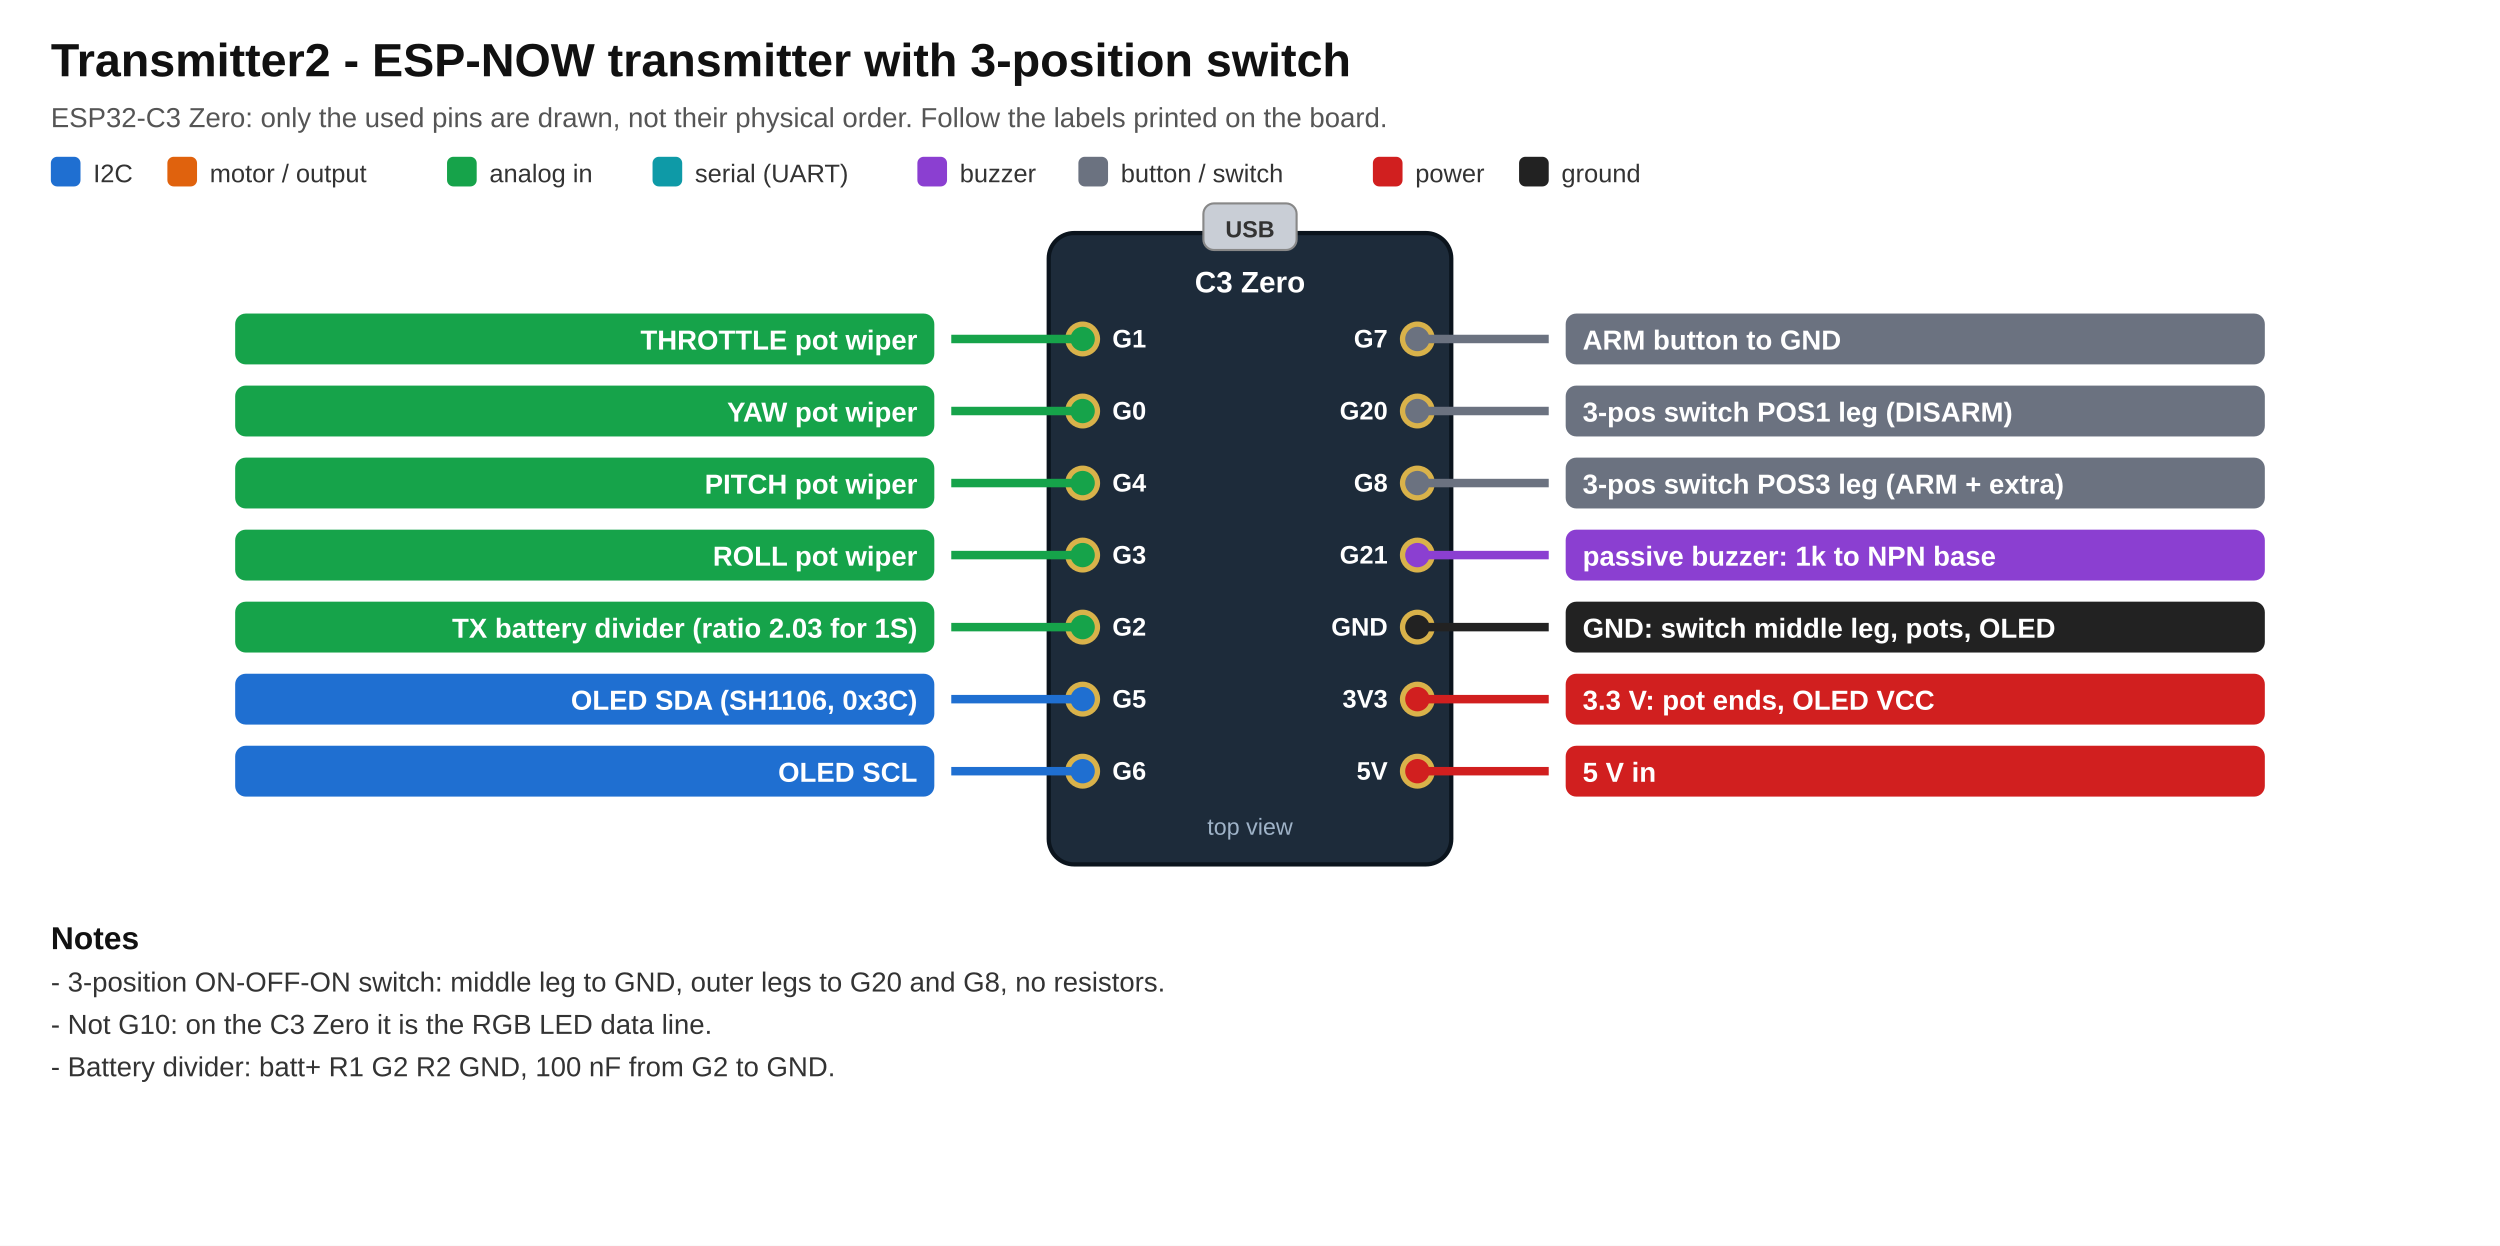
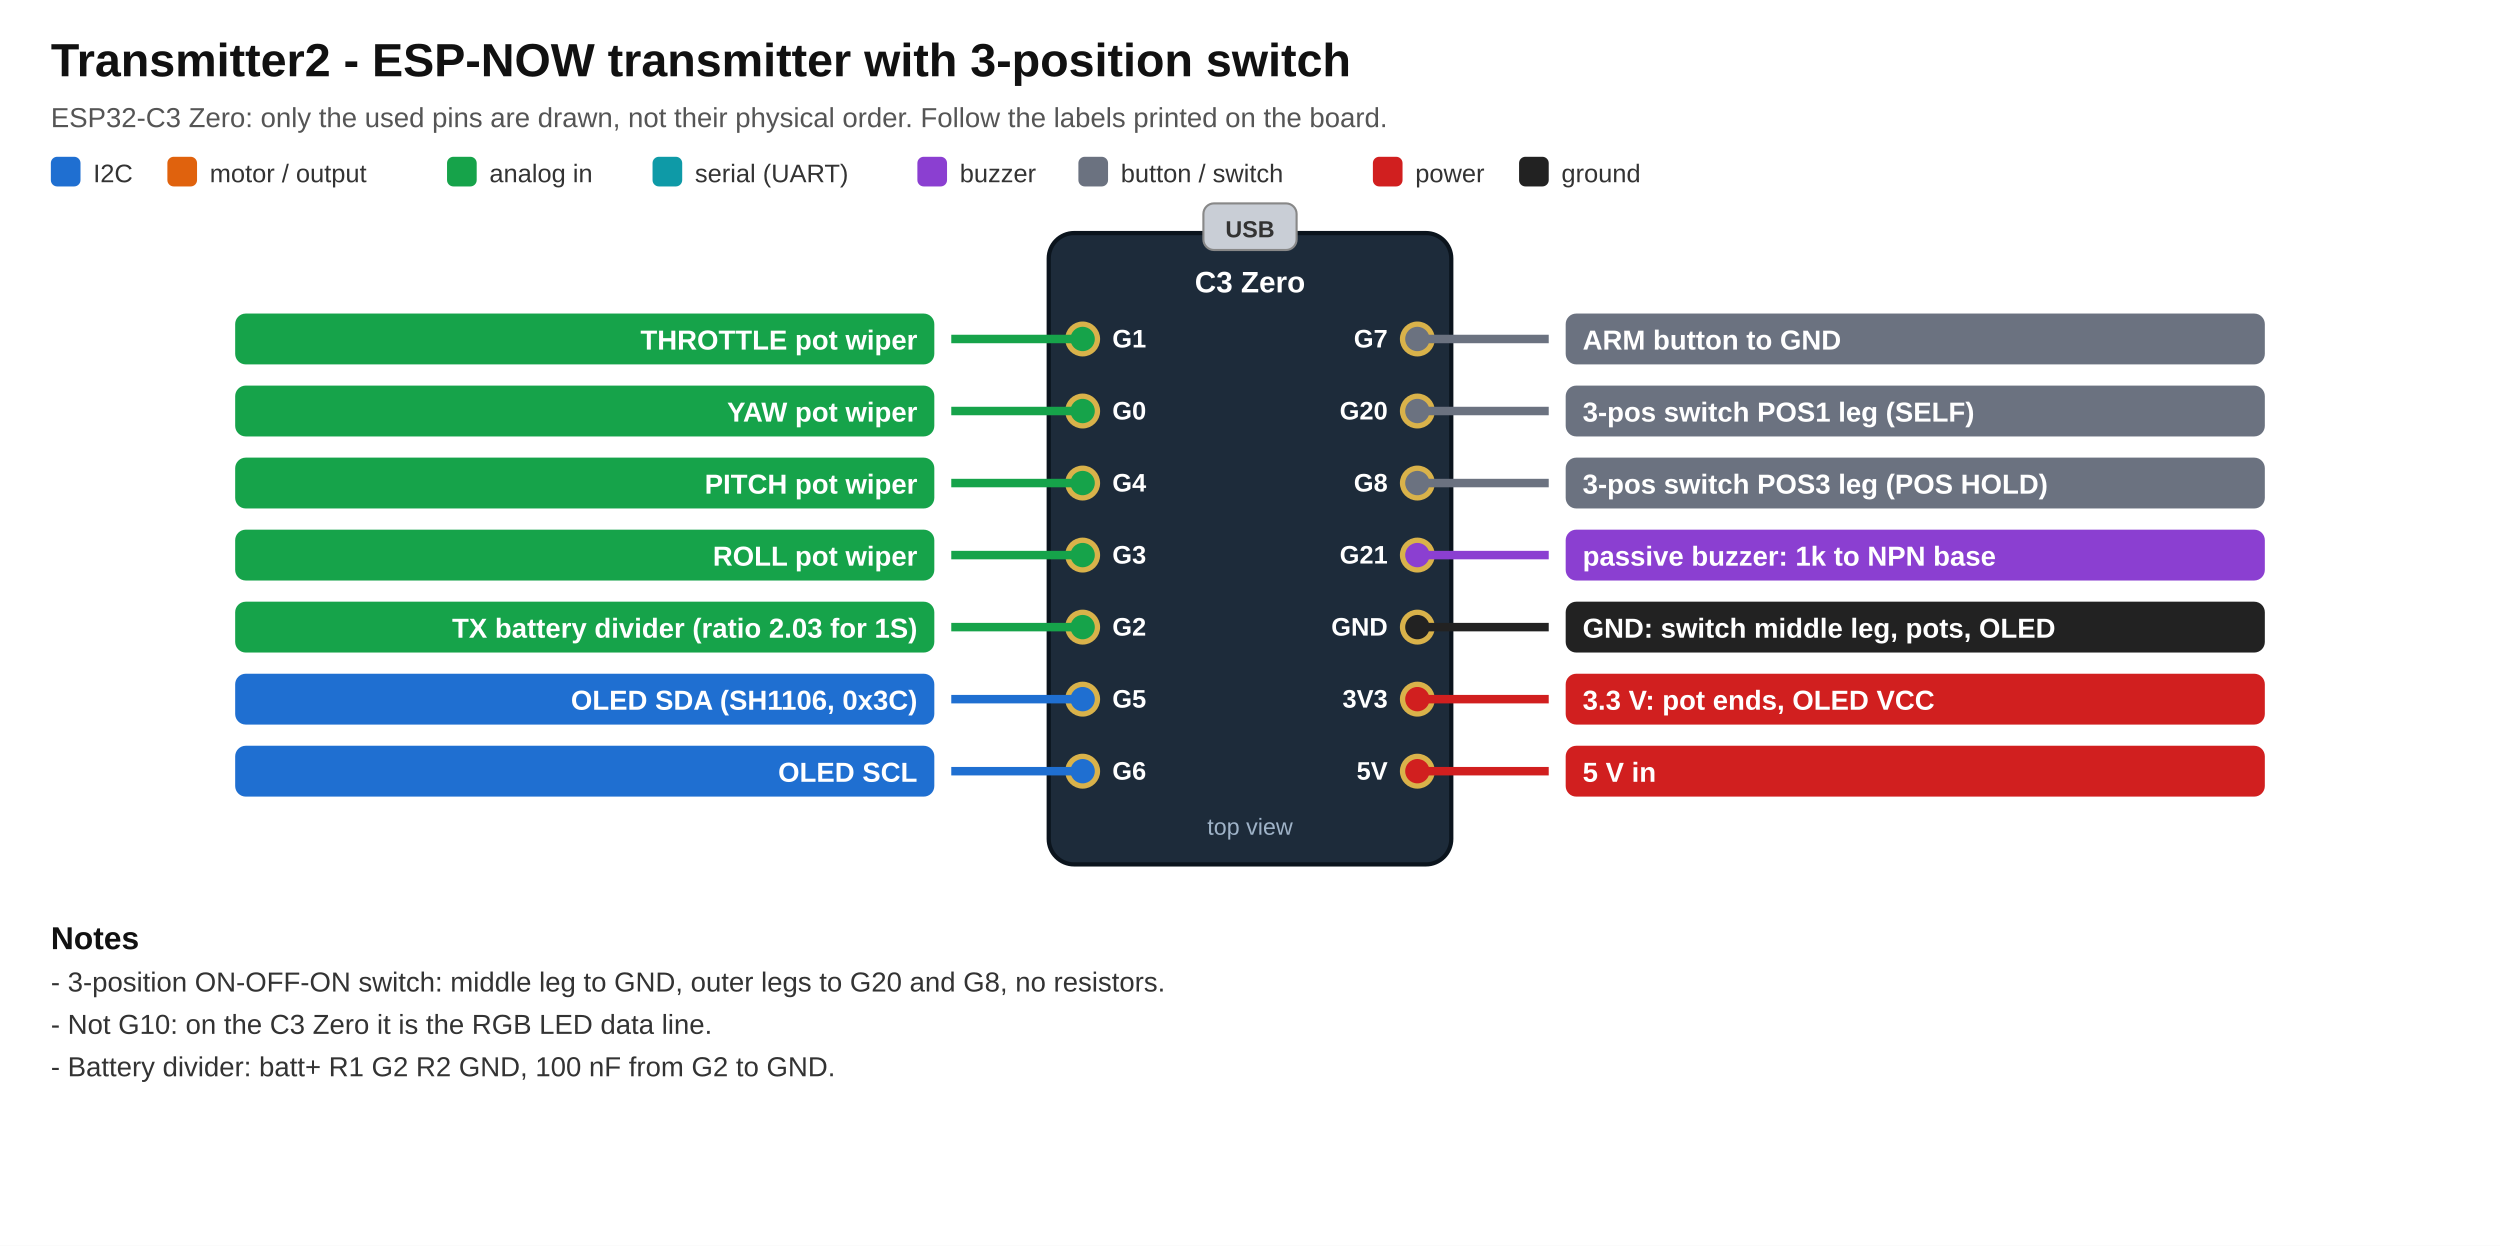
<svg xmlns="http://www.w3.org/2000/svg" width="1180" height="588" viewBox="0 0 1180 588" font-family="Segoe UI, Arial, sans-serif">
  <rect width="100%" height="100%" fill="#ffffff" />
  <text x="24.0" y="36.0" font-size="22" fill="#111" text-anchor="start" font-weight="bold">Transmitter2 - ESP-NOW transmitter with 3-position switch</text>
  <text x="24.0" y="60.0" font-size="13" fill="#555" text-anchor="start">ESP32-C3 Zero: only the used pins are drawn, not their physical order. Follow the labels printed on the board.</text>
  <rect x="24" y="74" width="14" height="14" rx="3" fill="#1f6fd1" />
  <text x="44.0" y="86.0" font-size="12" fill="#333" text-anchor="start">I2C</text>
  <rect x="79" y="74" width="14" height="14" rx="3" fill="#e0620d" />
  <text x="99.0" y="86.0" font-size="12" fill="#333" text-anchor="start">motor / output</text>
  <rect x="211" y="74" width="14" height="14" rx="3" fill="#16a34a" />
  <text x="231.0" y="86.0" font-size="12" fill="#333" text-anchor="start">analog in</text>
  <rect x="308" y="74" width="14" height="14" rx="3" fill="#0e9aa7" />
  <text x="328.0" y="86.0" font-size="12" fill="#333" text-anchor="start">serial (UART)</text>
  <rect x="433" y="74" width="14" height="14" rx="3" fill="#8b3fd1" />
  <text x="453.0" y="86.0" font-size="12" fill="#333" text-anchor="start">buzzer</text>
  <rect x="509" y="74" width="14" height="14" rx="3" fill="#6b7280" />
  <text x="529.0" y="86.0" font-size="12" fill="#333" text-anchor="start">button / switch</text>
  <rect x="648" y="74" width="14" height="14" rx="3" fill="#d11f1f" />
  <text x="668.0" y="86.0" font-size="12" fill="#333" text-anchor="start">power</text>
  <rect x="717" y="74" width="14" height="14" rx="3" fill="#222222" />
  <text x="737.0" y="86.0" font-size="12" fill="#333" text-anchor="start">ground</text>
  <rect x="495.0" y="110" width="190" height="298" rx="12" fill="#1d2b3a" stroke="#0b141d" stroke-width="2" />
  <rect x="568.0" y="96" width="44" height="22" rx="5" fill="#c9ced6" stroke="#888" />
  <text x="590.0" y="112.0" font-size="11" fill="#333" text-anchor="middle" font-weight="bold">USB</text>
  <text x="590.0" y="138.0" font-size="14" fill="#fff" text-anchor="middle" font-weight="bold">C3 Zero</text>
  <text x="590.0" y="394.0" font-size="11" fill="#9fb3c8" text-anchor="middle">top view</text>
  <circle cx="511.0" cy="160" r="7" fill="#16a34a" stroke="#d9b24a" stroke-width="2.5" />
  <text x="525.0" y="164.0" font-size="12" fill="#fff" text-anchor="start" font-weight="bold">G1</text>
  <line x1="511.0" y1="160" x2="449.0" y2="160" stroke="#16a34a" stroke-width="4" />
  <rect x="111.0" y="148" width="330" height="24" rx="5" fill="#16a34a" opacity="1" />
  <text x="433.0" y="165.0" font-size="13" fill="#fff" text-anchor="end" font-weight="bold">THROTTLE pot wiper</text>
  <circle cx="511.0" cy="194" r="7" fill="#16a34a" stroke="#d9b24a" stroke-width="2.5" />
  <text x="525.0" y="198.0" font-size="12" fill="#fff" text-anchor="start" font-weight="bold">G0</text>
  <line x1="511.0" y1="194" x2="449.0" y2="194" stroke="#16a34a" stroke-width="4" />
  <rect x="111.0" y="182" width="330" height="24" rx="5" fill="#16a34a" opacity="1" />
  <text x="433.0" y="199.0" font-size="13" fill="#fff" text-anchor="end" font-weight="bold">YAW pot wiper</text>
  <circle cx="511.0" cy="228" r="7" fill="#16a34a" stroke="#d9b24a" stroke-width="2.5" />
  <text x="525.0" y="232.0" font-size="12" fill="#fff" text-anchor="start" font-weight="bold">G4</text>
  <line x1="511.0" y1="228" x2="449.0" y2="228" stroke="#16a34a" stroke-width="4" />
  <rect x="111.0" y="216" width="330" height="24" rx="5" fill="#16a34a" opacity="1" />
  <text x="433.0" y="233.0" font-size="13" fill="#fff" text-anchor="end" font-weight="bold">PITCH pot wiper</text>
  <circle cx="511.0" cy="262" r="7" fill="#16a34a" stroke="#d9b24a" stroke-width="2.5" />
  <text x="525.0" y="266.0" font-size="12" fill="#fff" text-anchor="start" font-weight="bold">G3</text>
  <line x1="511.0" y1="262" x2="449.0" y2="262" stroke="#16a34a" stroke-width="4" />
  <rect x="111.0" y="250" width="330" height="24" rx="5" fill="#16a34a" opacity="1" />
  <text x="433.0" y="267.0" font-size="13" fill="#fff" text-anchor="end" font-weight="bold">ROLL pot wiper</text>
  <circle cx="511.0" cy="296" r="7" fill="#16a34a" stroke="#d9b24a" stroke-width="2.5" />
  <text x="525.0" y="300.0" font-size="12" fill="#fff" text-anchor="start" font-weight="bold">G2</text>
  <line x1="511.0" y1="296" x2="449.0" y2="296" stroke="#16a34a" stroke-width="4" />
  <rect x="111.0" y="284" width="330" height="24" rx="5" fill="#16a34a" opacity="1" />
  <text x="433.0" y="301.0" font-size="13" fill="#fff" text-anchor="end" font-weight="bold">TX battery divider (ratio 2.03 for 1S)</text>
  <circle cx="511.0" cy="330" r="7" fill="#1f6fd1" stroke="#d9b24a" stroke-width="2.5" />
  <text x="525.0" y="334.0" font-size="12" fill="#fff" text-anchor="start" font-weight="bold">G5</text>
  <line x1="511.0" y1="330" x2="449.0" y2="330" stroke="#1f6fd1" stroke-width="4" />
  <rect x="111.0" y="318" width="330" height="24" rx="5" fill="#1f6fd1" opacity="1" />
  <text x="433.0" y="335.0" font-size="13" fill="#fff" text-anchor="end" font-weight="bold">OLED SDA (SH1106, 0x3C)</text>
  <circle cx="511.0" cy="364" r="7" fill="#1f6fd1" stroke="#d9b24a" stroke-width="2.5" />
  <text x="525.0" y="368.0" font-size="12" fill="#fff" text-anchor="start" font-weight="bold">G6</text>
  <line x1="511.0" y1="364" x2="449.0" y2="364" stroke="#1f6fd1" stroke-width="4" />
  <rect x="111.0" y="352" width="330" height="24" rx="5" fill="#1f6fd1" opacity="1" />
  <text x="433.0" y="369.0" font-size="13" fill="#fff" text-anchor="end" font-weight="bold">OLED SCL</text>
  <circle cx="669.0" cy="160" r="7" fill="#6b7280" stroke="#d9b24a" stroke-width="2.5" />
  <text x="655.0" y="164.0" font-size="12" fill="#fff" text-anchor="end" font-weight="bold">G7</text>
  <line x1="669.0" y1="160" x2="731.0" y2="160" stroke="#6b7280" stroke-width="4" />
  <rect x="739.0" y="148" width="330" height="24" rx="5" fill="#6b7280" opacity="1" />
  <text x="747.0" y="165.0" font-size="13" fill="#fff" text-anchor="start" font-weight="bold">ARM button to GND</text>
  <circle cx="669.0" cy="194" r="7" fill="#6b7280" stroke="#d9b24a" stroke-width="2.5" />
  <text x="655.0" y="198.0" font-size="12" fill="#fff" text-anchor="end" font-weight="bold">G20</text>
  <line x1="669.0" y1="194" x2="731.0" y2="194" stroke="#6b7280" stroke-width="4" />
  <rect x="739.0" y="182" width="330" height="24" rx="5" fill="#6b7280" opacity="1" />
-   <text x="747.0" y="199.0" font-size="13" fill="#fff" text-anchor="start" font-weight="bold">3-pos switch POS1 leg (DISARM)</text>
+   <text x="747.0" y="199.0" font-size="13" fill="#fff" text-anchor="start" font-weight="bold">3-pos switch POS1 leg (SELF)</text>
  <circle cx="669.0" cy="228" r="7" fill="#6b7280" stroke="#d9b24a" stroke-width="2.5" />
  <text x="655.0" y="232.0" font-size="12" fill="#fff" text-anchor="end" font-weight="bold">G8</text>
  <line x1="669.0" y1="228" x2="731.0" y2="228" stroke="#6b7280" stroke-width="4" />
  <rect x="739.0" y="216" width="330" height="24" rx="5" fill="#6b7280" opacity="1" />
-   <text x="747.0" y="233.0" font-size="13" fill="#fff" text-anchor="start" font-weight="bold">3-pos switch POS3 leg (ARM + extra)</text>
+   <text x="747.0" y="233.0" font-size="13" fill="#fff" text-anchor="start" font-weight="bold">3-pos switch POS3 leg (POS HOLD)</text>
  <circle cx="669.0" cy="262" r="7" fill="#8b3fd1" stroke="#d9b24a" stroke-width="2.5" />
  <text x="655.0" y="266.0" font-size="12" fill="#fff" text-anchor="end" font-weight="bold">G21</text>
  <line x1="669.0" y1="262" x2="731.0" y2="262" stroke="#8b3fd1" stroke-width="4" />
  <rect x="739.0" y="250" width="330" height="24" rx="5" fill="#8b3fd1" opacity="1" />
  <text x="747.0" y="267.0" font-size="13" fill="#fff" text-anchor="start" font-weight="bold">passive buzzer: 1k to NPN base</text>
  <circle cx="669.0" cy="296" r="7" fill="#222222" stroke="#d9b24a" stroke-width="2.5" />
  <text x="655.0" y="300.0" font-size="12" fill="#fff" text-anchor="end" font-weight="bold">GND</text>
  <line x1="669.0" y1="296" x2="731.0" y2="296" stroke="#222222" stroke-width="4" />
  <rect x="739.0" y="284" width="330" height="24" rx="5" fill="#222222" opacity="1" />
  <text x="747.0" y="301.0" font-size="13" fill="#fff" text-anchor="start" font-weight="bold">GND: switch middle leg, pots, OLED</text>
  <circle cx="669.0" cy="330" r="7" fill="#d11f1f" stroke="#d9b24a" stroke-width="2.5" />
  <text x="655.0" y="334.0" font-size="12" fill="#fff" text-anchor="end" font-weight="bold">3V3</text>
  <line x1="669.0" y1="330" x2="731.0" y2="330" stroke="#d11f1f" stroke-width="4" />
  <rect x="739.0" y="318" width="330" height="24" rx="5" fill="#d11f1f" opacity="1" />
  <text x="747.0" y="335.0" font-size="13" fill="#fff" text-anchor="start" font-weight="bold">3.3 V: pot ends, OLED VCC</text>
  <circle cx="669.0" cy="364" r="7" fill="#d11f1f" stroke="#d9b24a" stroke-width="2.5" />
  <text x="655.0" y="368.0" font-size="12" fill="#fff" text-anchor="end" font-weight="bold">5V</text>
  <line x1="669.0" y1="364" x2="731.0" y2="364" stroke="#d11f1f" stroke-width="4" />
  <rect x="739.0" y="352" width="330" height="24" rx="5" fill="#d11f1f" opacity="1" />
  <text x="747.0" y="369.0" font-size="13" fill="#fff" text-anchor="start" font-weight="bold">5 V in</text>
  <text x="24.0" y="448.0" font-size="15" fill="#111" text-anchor="start" font-weight="bold">Notes</text>
  <text x="24.0" y="468.0" font-size="13" fill="#333" text-anchor="start">- 3-position ON-OFF-ON switch: middle leg to GND, outer legs to G20 and G8, no resistors.</text>
  <text x="24.0" y="488.0" font-size="13" fill="#333" text-anchor="start">- Not G10: on the C3 Zero it is the RGB LED data line.</text>
  <text x="24.0" y="508.0" font-size="13" fill="#333" text-anchor="start">- Battery divider: batt+ R1 G2 R2 GND, 100 nF from G2 to GND.</text>
</svg>
